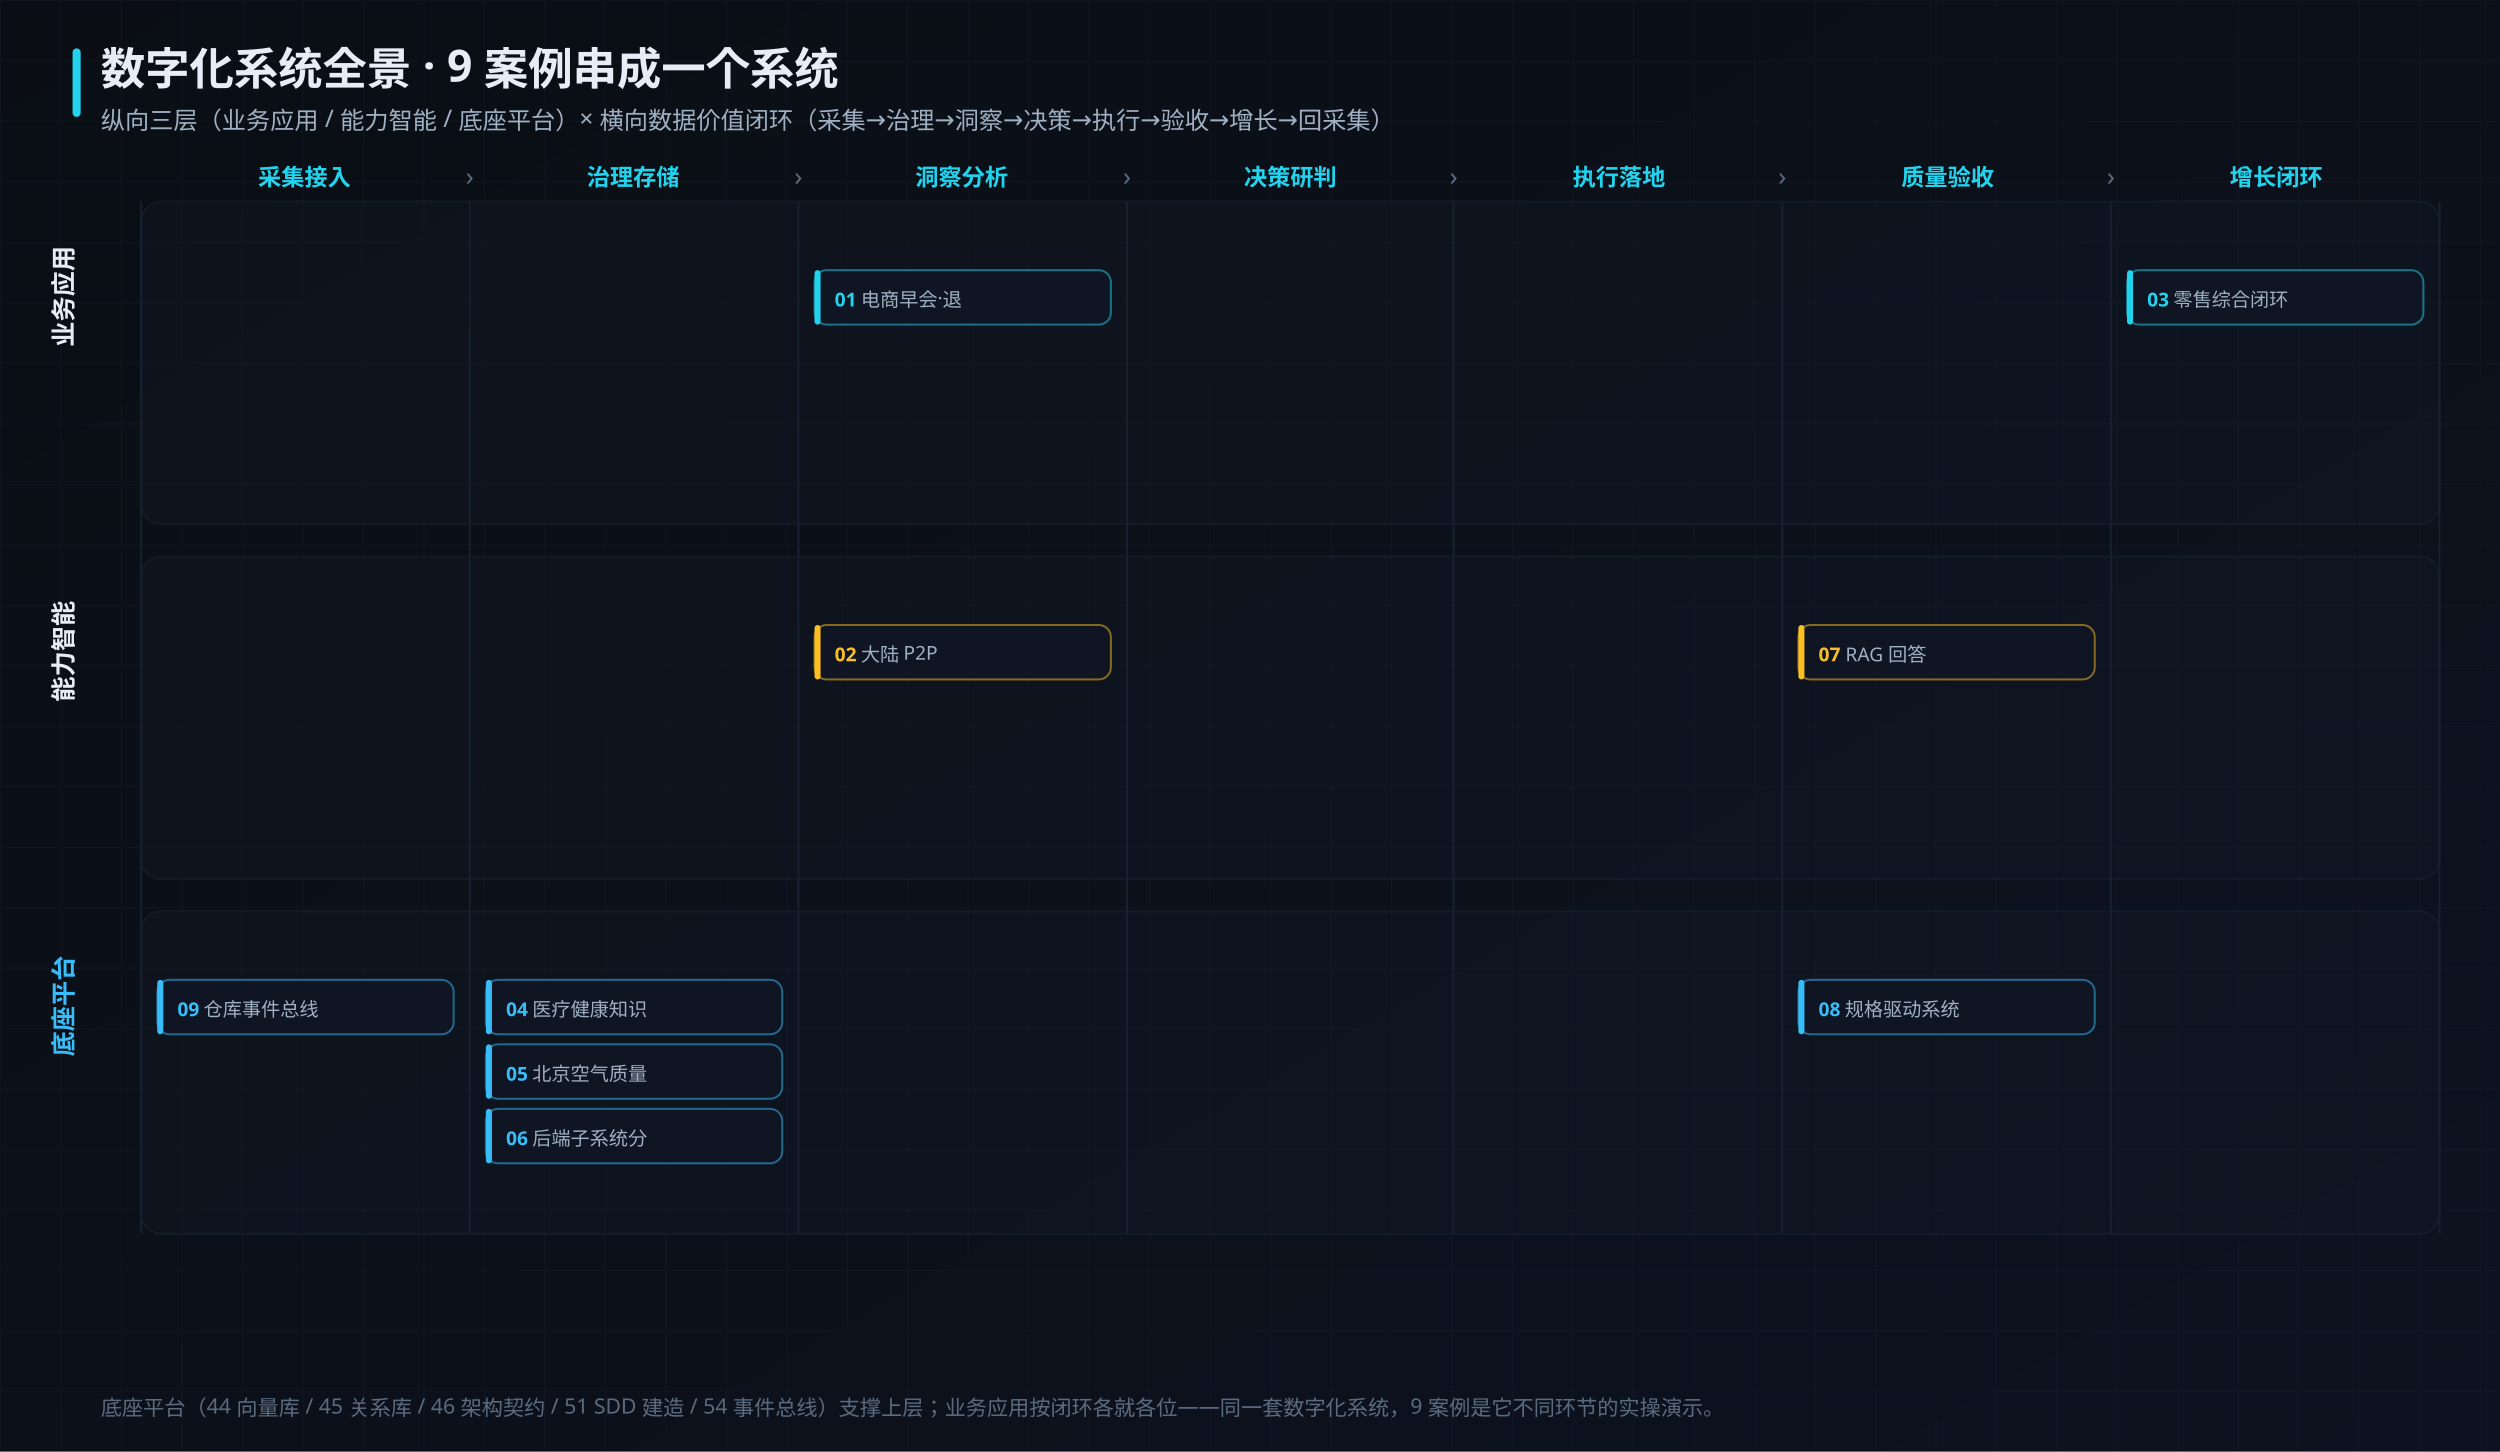
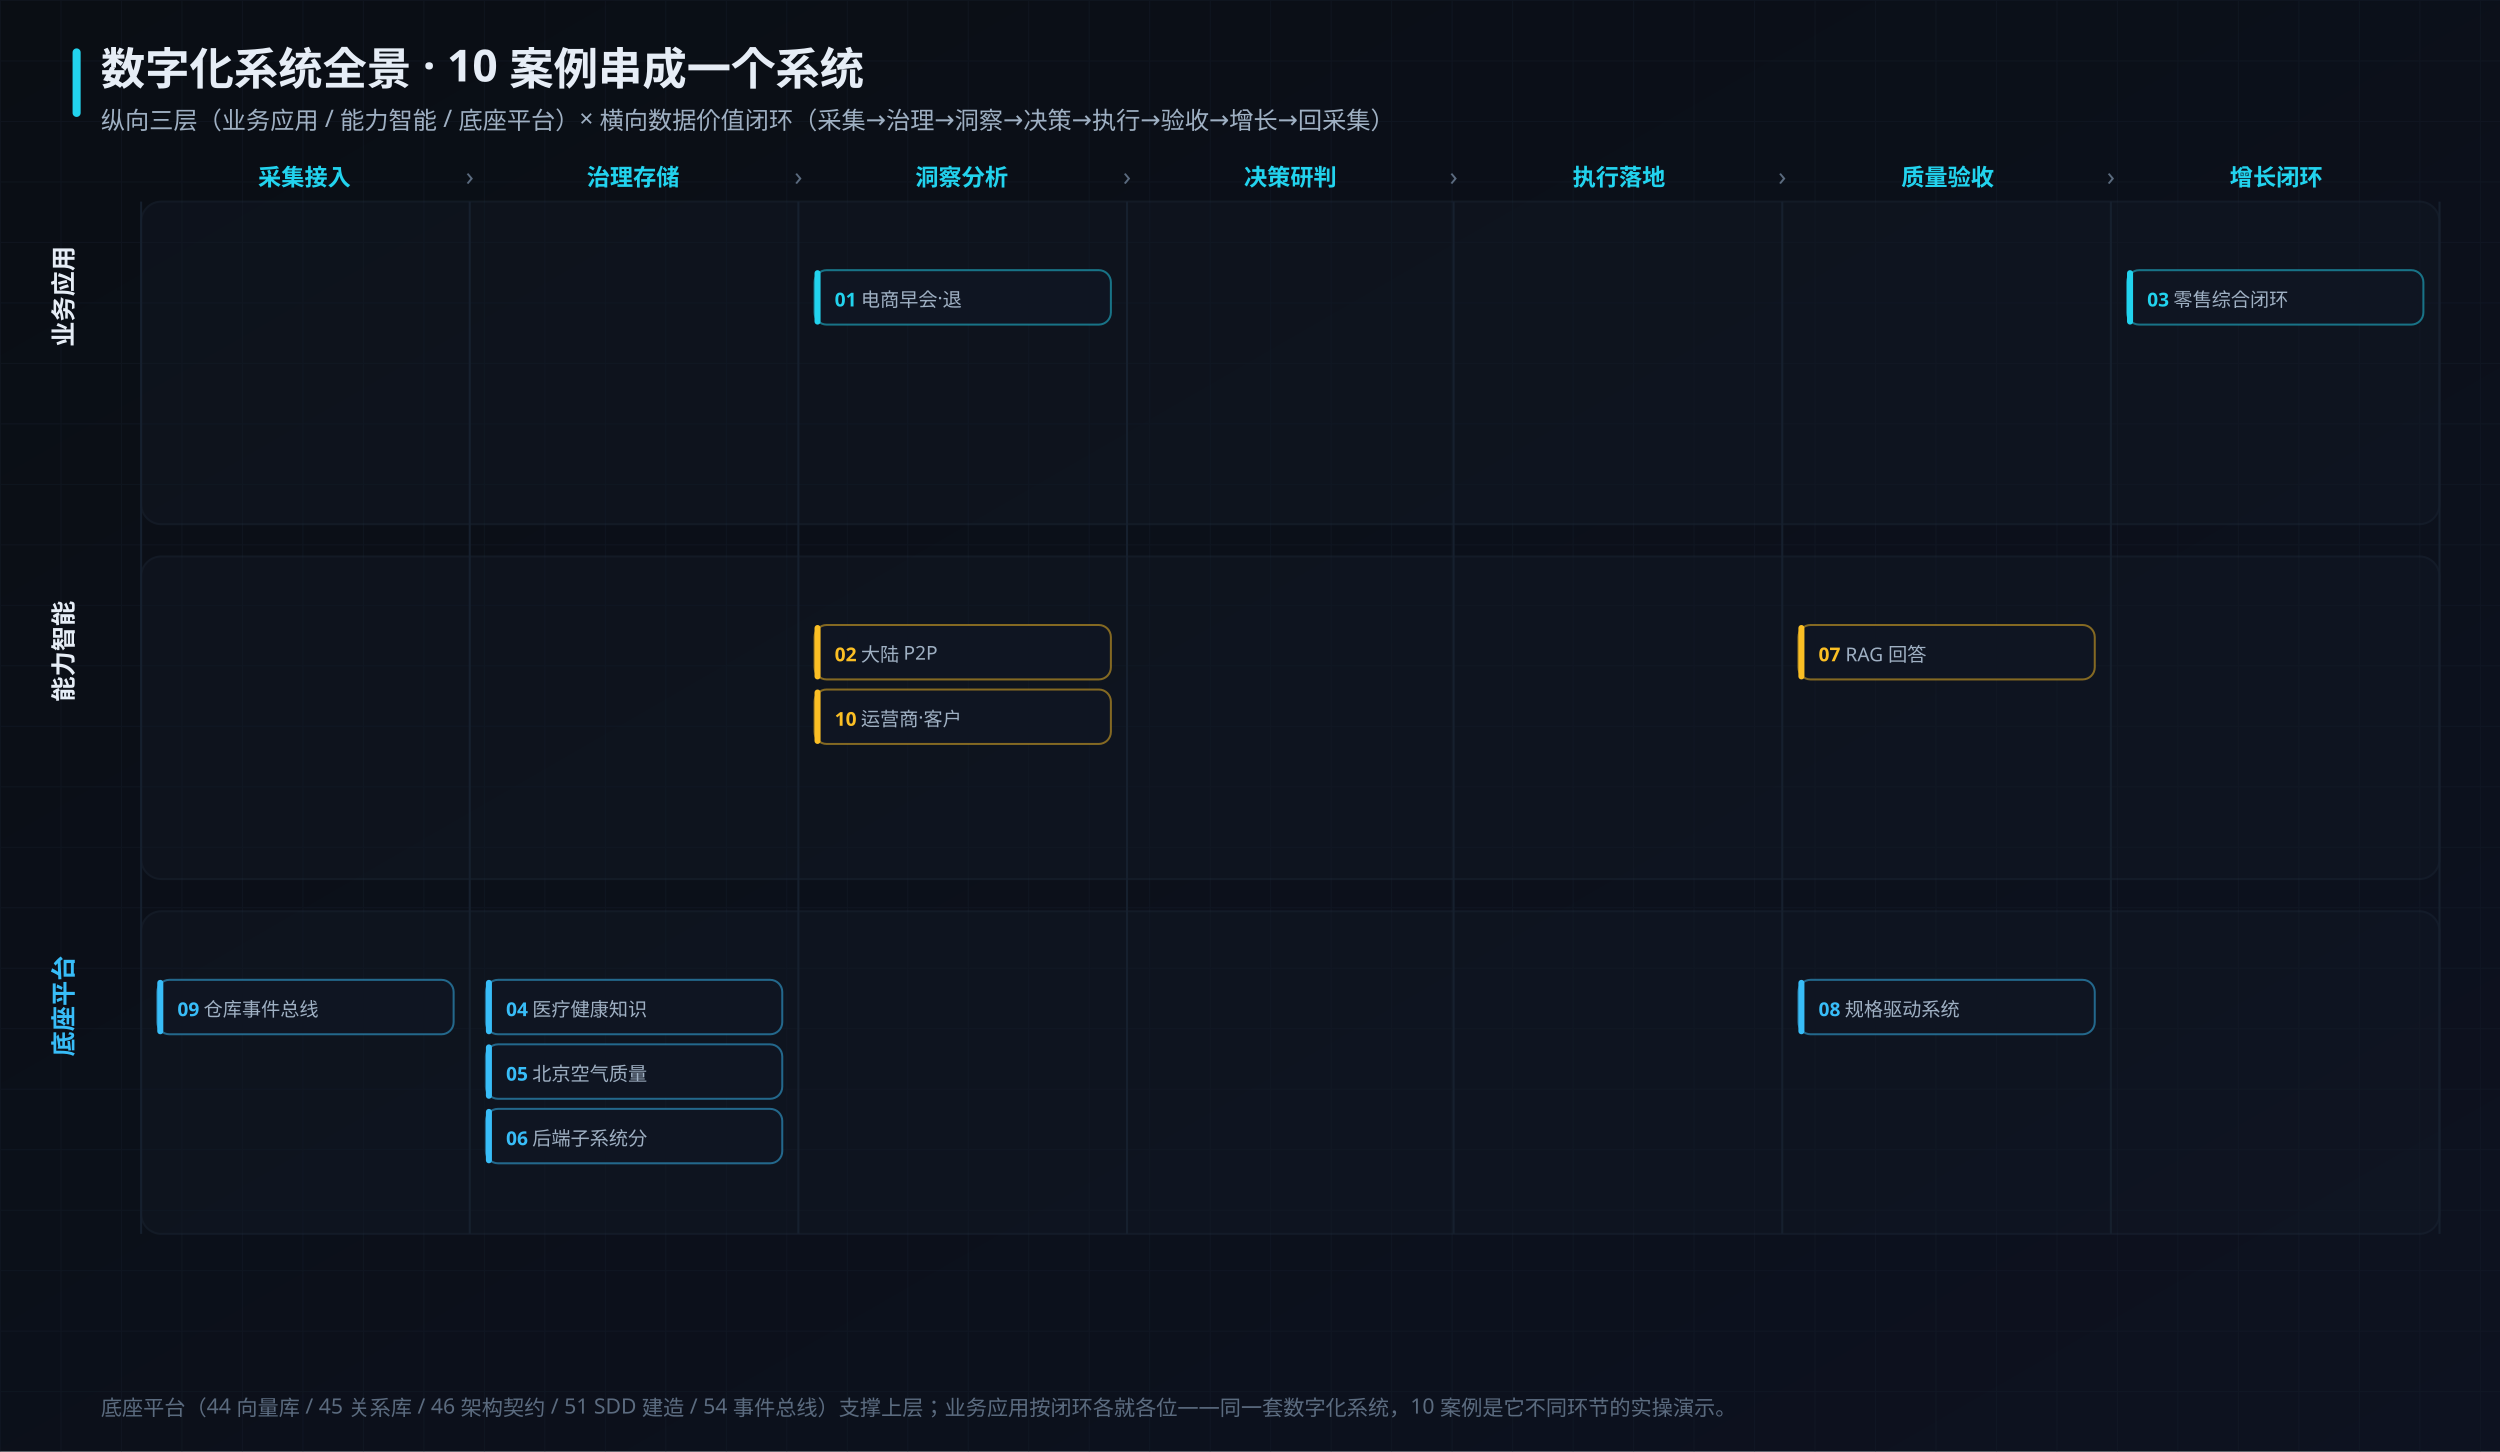
<svg xmlns="http://www.w3.org/2000/svg" viewBox="0 0 1240 720" font-family="PingFang SC,Microsoft YaHei,sans-serif">
  <defs>
    <linearGradient id="bg" x1="0" y1="0" x2="1" y2="1">
      <stop offset="0" stop-color="#0a0e14" />
      <stop offset="1" stop-color="#0d1220" />
    </linearGradient>
    <pattern id="grid" width="30" height="30" patternUnits="userSpaceOnUse">
      <path d="M30 0H0V30" fill="none" stroke="#16202e" stroke-width="1" />
    </pattern>
  </defs>
  <rect width="1240" height="720" fill="url(#bg)" />
  <rect width="1240" height="720" fill="url(#grid)" opacity="0.35" />
  <rect x="36" y="24" width="4" height="34" rx="2" fill="#22d3ee" />
-   <text x="50" y="42" font-size="22" font-weight="750" fill="#e6edf6">数字化系统全景 · 9 案例串成一个系统</text>
+   <text x="50" y="42" font-size="22" font-weight="750" fill="#e6edf6">数字化系统全景 · 10 案例串成一个系统</text>
  <text x="50" y="64" font-size="12" fill="#9fb0c3">纵向三层（业务应用 / 能力智能 / 底座平台）× 横向数据价值闭环（采集→治理→洞察→决策→执行→验收→增长→回采集）</text>
  <text x="151" y="92" font-size="11.5" font-weight="650" fill="#22d3ee" text-anchor="middle">采集接入</text>
  <text x="233" y="92" font-size="13" fill="#5b6b7f" text-anchor="middle">›</text>
  <text x="314" y="92" font-size="11.5" font-weight="650" fill="#22d3ee" text-anchor="middle">治理存储</text>
  <text x="396" y="92" font-size="13" fill="#5b6b7f" text-anchor="middle">›</text>
  <text x="477" y="92" font-size="11.5" font-weight="650" fill="#22d3ee" text-anchor="middle">洞察分析</text>
  <text x="559" y="92" font-size="13" fill="#5b6b7f" text-anchor="middle">›</text>
  <text x="640" y="92" font-size="11.5" font-weight="650" fill="#22d3ee" text-anchor="middle">决策研判</text>
  <text x="721" y="92" font-size="13" fill="#5b6b7f" text-anchor="middle">›</text>
  <text x="803" y="92" font-size="11.5" font-weight="650" fill="#22d3ee" text-anchor="middle">执行落地</text>
  <text x="884" y="92" font-size="13" fill="#5b6b7f" text-anchor="middle">›</text>
  <text x="966" y="92" font-size="11.5" font-weight="650" fill="#22d3ee" text-anchor="middle">质量验收</text>
  <text x="1047" y="92" font-size="13" fill="#5b6b7f" text-anchor="middle">›</text>
  <text x="1129" y="92" font-size="11.5" font-weight="650" fill="#22d3ee" text-anchor="middle">增长闭环</text>
  <rect x="70" y="100" width="1140" height="160" rx="10" fill="#121826" opacity="0.4" stroke="#1e2a3a" />
  <text x="36" y="122" font-size="12.5" font-weight="700" fill="#e6edf6" transform="rotate(-90 36 122)" text-anchor="end">业务应用</text>
  <rect x="70" y="276" width="1140" height="160" rx="10" fill="#121826" opacity="0.4" stroke="#1e2a3a" />
  <text x="36" y="298" font-size="12.5" font-weight="700" fill="#e6edf6" transform="rotate(-90 36 298)" text-anchor="end">能力智能</text>
  <rect x="70" y="452" width="1140" height="160" rx="10" fill="#121826" opacity="0.4" stroke="#1e2a3a" />
  <text x="36" y="474" font-size="12.5" font-weight="700" fill="#38bdf8" transform="rotate(-90 36 474)" text-anchor="end">底座平台</text>
  <line x1="70" y1="100" x2="70" y2="612" stroke="#16202e" />
  <line x1="233" y1="100" x2="233" y2="612" stroke="#16202e" />
  <line x1="396" y1="100" x2="396" y2="612" stroke="#16202e" />
  <line x1="559" y1="100" x2="559" y2="612" stroke="#16202e" />
  <line x1="721" y1="100" x2="721" y2="612" stroke="#16202e" />
  <line x1="884" y1="100" x2="884" y2="612" stroke="#16202e" />
  <line x1="1047" y1="100" x2="1047" y2="612" stroke="#16202e" />
  <line x1="1210" y1="100" x2="1210" y2="612" stroke="#16202e" />
  <rect x="404" y="134" width="147" height="27" rx="6" fill="#0f1522" stroke="#22d3ee" stroke-opacity="0.5" />
  <rect x="404" y="134" width="3" height="27" rx="1.5" fill="#22d3ee" />
  <text x="414" y="152" font-size="9.5" fill="#9fb0c3">
    <tspan fill="#22d3ee" font-weight="700">01</tspan> 电商早会·退</text>
  <rect x="404" y="310" width="147" height="27" rx="6" fill="#0f1522" stroke="#fbbf24" stroke-opacity="0.5" />
  <rect x="404" y="310" width="3" height="27" rx="1.5" fill="#fbbf24" />
  <text x="414" y="328" font-size="9.5" fill="#9fb0c3">
    <tspan fill="#fbbf24" font-weight="700">02</tspan> 大陆 P2P</text>
+   <rect x="404" y="342" width="147" height="27" rx="6" fill="#0f1522" stroke="#fbbf24" stroke-opacity="0.5" />
+   <rect x="404" y="342" width="3" height="27" rx="1.5" fill="#fbbf24" />
+   <text x="414" y="360" font-size="9.5" fill="#9fb0c3">
+     <tspan fill="#fbbf24" font-weight="700">10</tspan> 运营商·客户</text>
  <rect x="1055" y="134" width="147" height="27" rx="6" fill="#0f1522" stroke="#22d3ee" stroke-opacity="0.5" />
  <rect x="1055" y="134" width="3" height="27" rx="1.5" fill="#22d3ee" />
  <text x="1065" y="152" font-size="9.5" fill="#9fb0c3">
    <tspan fill="#22d3ee" font-weight="700">03</tspan> 零售综合闭环</text>
  <rect x="241" y="486" width="147" height="27" rx="6" fill="#0f1522" stroke="#38bdf8" stroke-opacity="0.5" />
  <rect x="241" y="486" width="3" height="27" rx="1.5" fill="#38bdf8" />
  <text x="251" y="504" font-size="9.5" fill="#9fb0c3">
    <tspan fill="#38bdf8" font-weight="700">04</tspan> 医疗健康知识</text>
  <rect x="241" y="518" width="147" height="27" rx="6" fill="#0f1522" stroke="#38bdf8" stroke-opacity="0.5" />
  <rect x="241" y="518" width="3" height="27" rx="1.5" fill="#38bdf8" />
  <text x="251" y="536" font-size="9.5" fill="#9fb0c3">
    <tspan fill="#38bdf8" font-weight="700">05</tspan> 北京空气质量</text>
  <rect x="241" y="550" width="147" height="27" rx="6" fill="#0f1522" stroke="#38bdf8" stroke-opacity="0.5" />
  <rect x="241" y="550" width="3" height="27" rx="1.5" fill="#38bdf8" />
  <text x="251" y="568" font-size="9.5" fill="#9fb0c3">
    <tspan fill="#38bdf8" font-weight="700">06</tspan> 后端子系统分</text>
  <rect x="892" y="310" width="147" height="27" rx="6" fill="#0f1522" stroke="#fbbf24" stroke-opacity="0.5" />
  <rect x="892" y="310" width="3" height="27" rx="1.5" fill="#fbbf24" />
  <text x="902" y="328" font-size="9.5" fill="#9fb0c3">
    <tspan fill="#fbbf24" font-weight="700">07</tspan> RAG 回答</text>
  <rect x="892" y="486" width="147" height="27" rx="6" fill="#0f1522" stroke="#38bdf8" stroke-opacity="0.5" />
  <rect x="892" y="486" width="3" height="27" rx="1.5" fill="#38bdf8" />
  <text x="902" y="504" font-size="9.5" fill="#9fb0c3">
    <tspan fill="#38bdf8" font-weight="700">08</tspan> 规格驱动系统</text>
  <rect x="78" y="486" width="147" height="27" rx="6" fill="#0f1522" stroke="#38bdf8" stroke-opacity="0.5" />
  <rect x="78" y="486" width="3" height="27" rx="1.5" fill="#38bdf8" />
  <text x="88" y="504" font-size="9.5" fill="#9fb0c3">
    <tspan fill="#38bdf8" font-weight="700">09</tspan> 仓库事件总线</text>
-   <text x="50" y="702" font-size="10.5" fill="#5b6b7f">底座平台（44 向量库 / 45 关系库 / 46 架构契约 / 51 SDD 建造 / 54 事件总线）支撑上层；业务应用按闭环各就各位——同一套数字化系统，9 案例是它不同环节的实操演示。</text>
+   <text x="50" y="702" font-size="10.5" fill="#5b6b7f">底座平台（44 向量库 / 45 关系库 / 46 架构契约 / 51 SDD 建造 / 54 事件总线）支撑上层；业务应用按闭环各就各位——同一套数字化系统，10 案例是它不同环节的实操演示。</text>
</svg>
